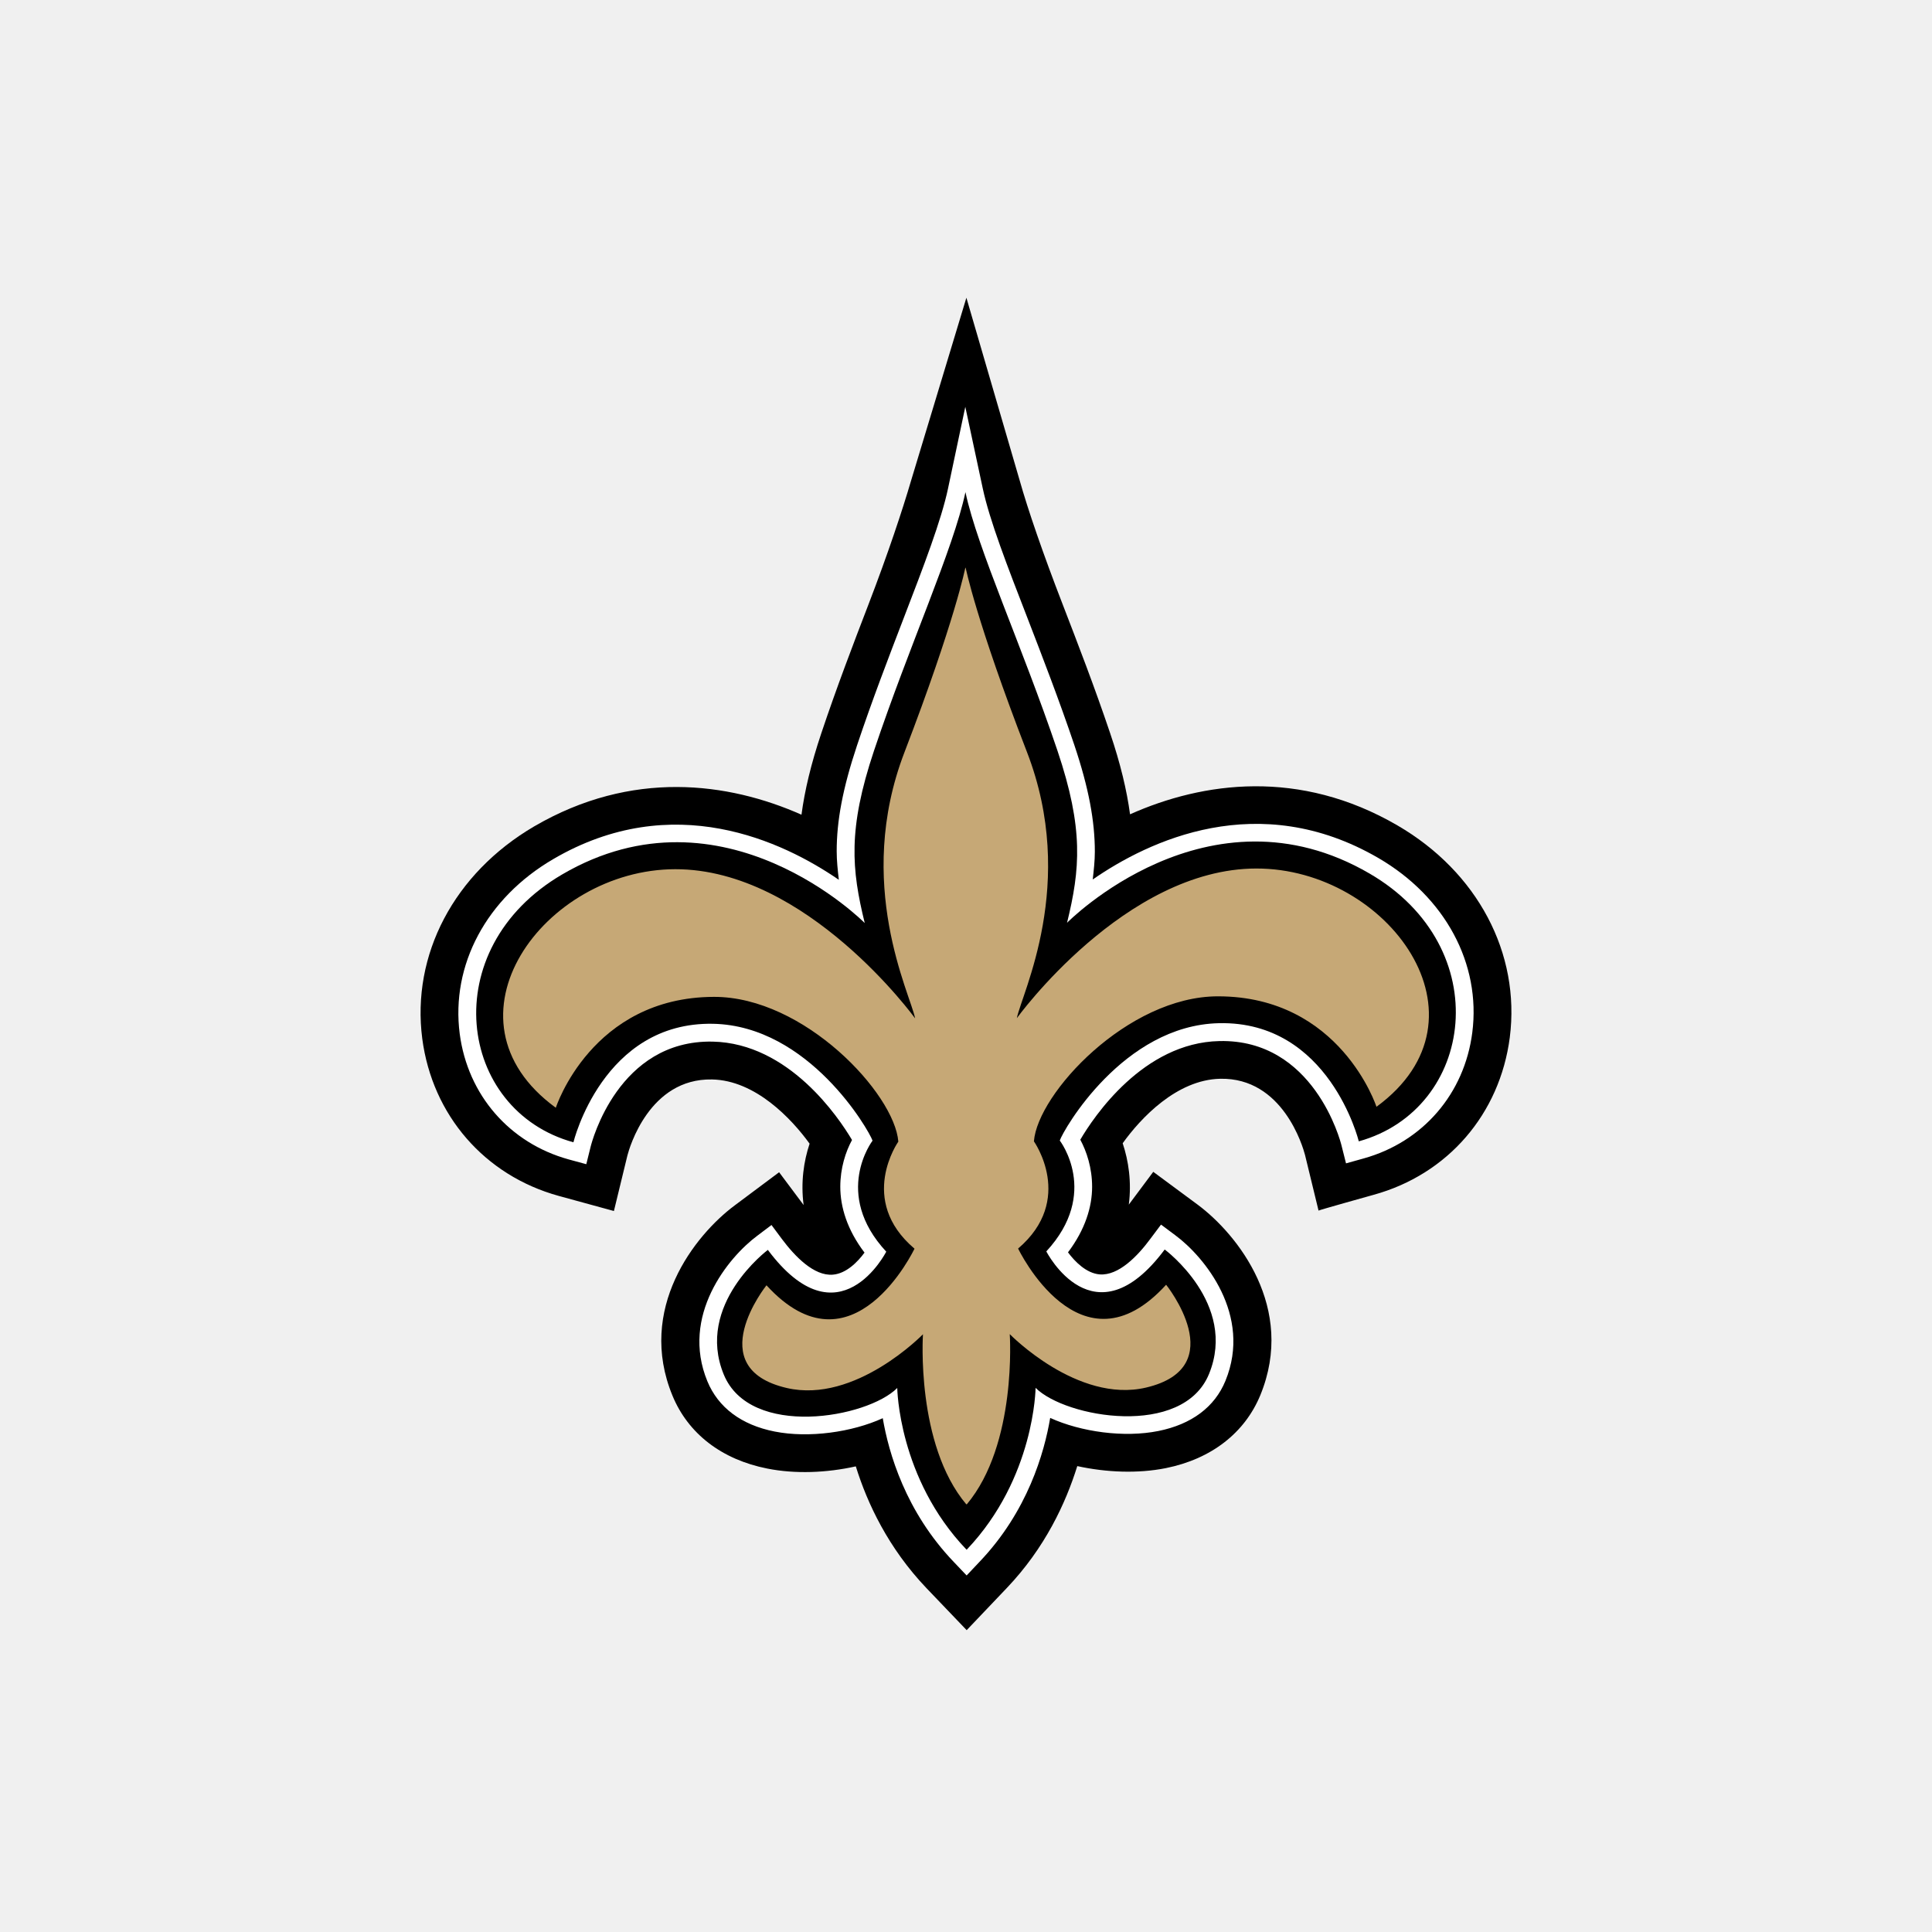
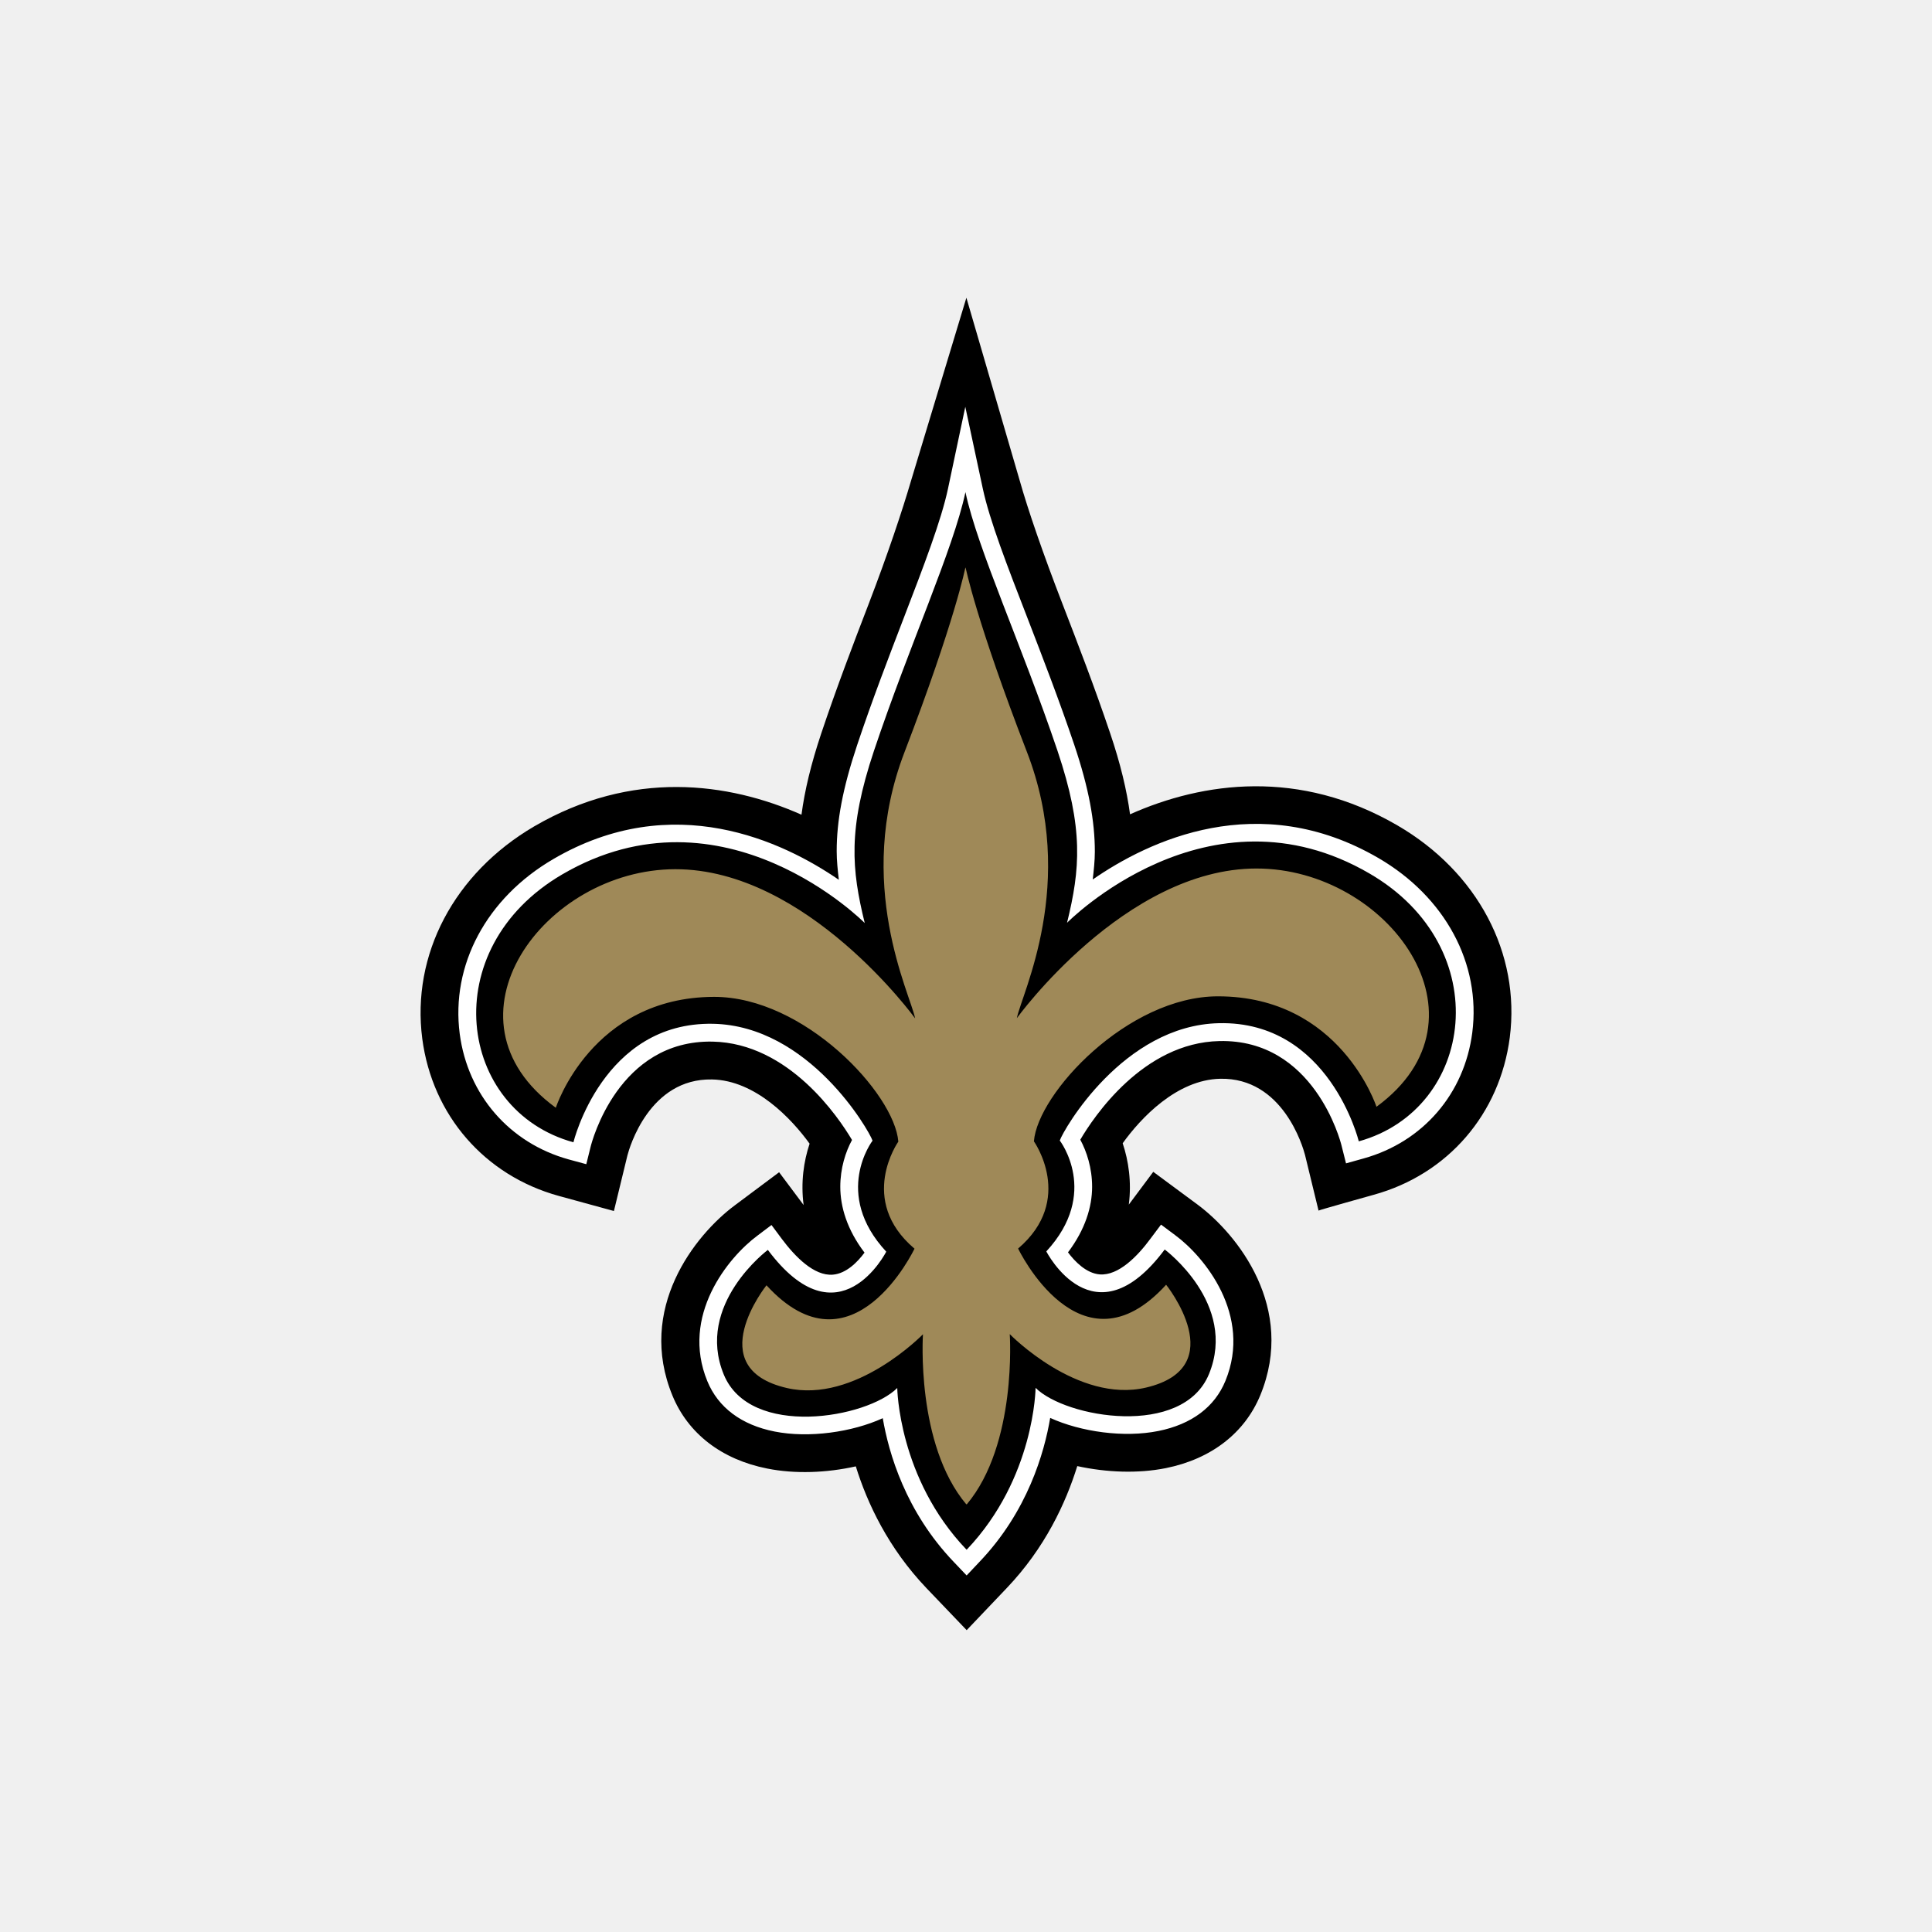
- <svg xmlns="http://www.w3.org/2000/svg" width="512" height="512" viewBox="0 0 512 512" version="1.1">
-   <g stroke="none" stroke-width="1" fill="none">
+ <svg xmlns="http://www.w3.org/2000/svg" width="512" height="512" viewBox="0 0 512 512">
+   <g fill="none">
    <path d="M370.36 218.755c-25.971-15.108-51.509-11.592-70.888-2.957-.864-6.381-2.521-13.376-5.294-21.56-4.108-12.186-8.609-23.831-12.573-34.106-5.222-13.501-9.194-25.057-11.373-32.791l-14.128-48.438-14.661 48.474c-2.25 7.695-6.106 19.323-11.301 32.844-3.944 10.257-8.411 21.92-12.491 34.107-2.747 8.202-4.403 15.198-5.25 21.578-19.387-8.598-44.945-12.023-70.879 3.12-21.171 12.42-32.526 33.962-29.615 56.259 2.675 20.262 16.524 36.233 36.163 41.643l14.623 4.003 3.584-14.746c.512-1.983 5.791-20.442 22.406-20.118 11.507.216 21.099 10.42 25.869 17.018-1.548 4.65-2.376 10.238-1.584 16.259l-6.494-8.687-11.778 8.796c-10.592 7.894-25.988 27.401-16.471 50.438 4.151 10.059 13.058 16.907 25.096 19.289 7.358 1.476 15.734 1.153 23.477-.579 3.043 9.806 8.618 21.668 18.721 32.268l10.661 11.141 10.635-11.176c10.102-10.601 15.614-22.464 18.674-32.304 7.748 1.694 16.104 2.018 23.468.539 12.015-2.415 20.911-9.3 25.052-19.359 9.457-23.075-5.996-42.542-16.585-50.439l-11.796-8.725-6.483 8.69c.773-6.024-.072-11.612-1.622-16.262 4.754-6.634 14.301-16.836 25.827-17.09 16.641-.358 21.937 18.063 22.494 20.19l3.584 14.746c0-.108 14.59-4.181 14.59-4.181 19.667-5.409 33.462-21.419 36.092-41.716 2.846-22.28-8.537-43.822-29.752-56.168" fill="#000" />
    <path d="M251.242 129.449c-1.792 8.436-6.403 20.462-11.753 34.361-3.907 10.182-8.356 21.721-12.353 33.689-3.837 11.502-5.404 20.082-5.404 28.068 0 2.559.279 5.048.567 7.589-14.787-10.166-43.928-24.083-75.722-5.462-17.651 10.312-27.125 28.047-24.745 46.292 2.132 16.189 13.2 28.95 28.896 33.276l4.646 1.262 1.164-4.688c.296-1.154 7.284-28.3 32.344-27.798 20.163.432 33.347 20.046 36.911 26.067-1.701 3.137-3.107 7.462-3.107 12.402 0 5.336 1.81 11.394 6.42 17.449-1.829 2.487-4.844 5.551-8.376 5.841-5.014.432-10.084-4.867-13.463-9.373l-2.816-3.784-3.767 2.847c-7.708 5.731-20.396 21.199-13.218 38.576 2.873 6.96 9.032 11.573 17.811 13.305 9.078 1.802 20.533.18 28.664-3.534 1.567 9.197 6.025 24.733 18.83 38.109l3.397 3.57 3.404-3.605c12.769-13.376 17.188-28.95 18.739-38.145 8.159 3.713 19.612 5.301 28.691 3.461 8.77-1.766 14.911-6.344 17.758-13.303 7.131-17.414-5.584-32.879-13.31-38.578l-3.767-2.811-2.809 3.749c-3.349 4.543-8.428 9.842-13.452 9.446-3.513-.288-6.538-3.353-8.395-5.841 4.575-6.057 6.395-12.077 6.395-17.377 0-4.977-1.439-9.34-3.133-12.476 3.549-6.057 16.677-25.706 36.847-26.141 25.052-.576 32.114 26.535 32.384 27.69l1.188 4.721 4.647-1.297c15.705-4.363 26.727-17.125 28.816-33.37 2.342-18.223-7.169-35.925-24.853-46.235-31.862-18.532-60.982-4.544-75.734 5.677.271-2.432.56-4.884.56-7.371 0-8.076-1.585-16.801-5.44-28.284-4.032-11.953-8.5-23.471-12.417-33.637-5.393-13.898-10.04-25.904-11.843-34.341l-4.629-21.631-4.576 21.632" fill="#fff" />
    <path d="M256.204 410.664c18.035-18.964 18.235-42.868 18.235-42.868 7.994 7.969 39.008 13.304 45.962-3.676 7.619-18.64-11.742-32.989-11.742-32.989-18.784 25.164-31.374.504-31.374.504 14.301-15.465 3.566-29.384 3.566-29.384.939-2.813 16.788-30.537 42.18-31.096 29.248-.648 37.065 31.312 37.065 31.312 30.69-8.509 36.633-51.322 2.847-70.971-42.828-24.95-80.163 13.05-80.163 13.05 3.475-14.223 4.448-24.858-2.54-45.607-9.511-28.159-21.144-53.304-24.386-68.52-3.234 15.215-14.813 40.416-24.25 68.573-6.952 20.784-5.925 31.402-2.44 45.624 0 0-37.417-37.909-80.201-12.87-33.714 19.74-27.69 62.534 3 70.972 0 0 7.754-31.978 37.02-31.404 25.395.522 41.306 28.195 42.25 30.972 0 0-10.697 13.989 3.63 29.418 0 0-12.544 24.698-31.374-.469 0 0-19.342 14.459-11.669 33.062 7.006 16.946 37.991 11.537 45.962 3.533 0 0 .27 23.938 18.342 42.83" fill="#000" />
-     <path d="M332.936 230.164c-34.85.036-63.459 39.66-63.459 39.66 1.234-6.472 16.165-35.658 2.673-70.537-13.496-34.881-16.261-48.925-16.261-48.925l-.055.416v-.398s-2.727 14.042-16.135 48.961c-13.409 34.901 1.565 64.047 2.817 70.536 0 0-28.681-39.568-63.548-39.53-34.858.034-63.891 39.75-31.672 63.22 0 0 9.428-29.312 41.921-29.387 23.907-.034 47.841 25.636 48.85 38.362 0 0-10.931 15.467 4.286 28.373 0 0-16.433 34.611-39.228 9.7 0 0-17.521 21.92 5.387 27.22 18.181 4.217 36.083-14.242 36.083-14.242s-1.954 29.165 11.509 45.103v-.145l.081.145c13.426-15.971 11.41-45.14 11.41-45.14s17.936 18.425 36.109 14.169c22.909-5.372 5.33-27.255 5.33-27.255-22.71 24.948-39.225-9.591-39.225-9.591 15.163-12.943 4.187-28.41 4.187-28.41.982-12.691 24.864-38.432 48.782-38.432 32.49 0 41.999 29.274 41.999 29.274 32.166-23.54 3.026-63.198-31.842-63.145" fill="#C6A876" />
+     <path d="M332.936 230.164c-34.85.036-63.459 39.66-63.459 39.66 1.234-6.472 16.165-35.658 2.673-70.537-13.496-34.881-16.261-48.925-16.261-48.925l-.055.416v-.398s-2.727 14.042-16.135 48.961c-13.409 34.901 1.565 64.047 2.817 70.536 0 0-28.681-39.568-63.548-39.53-34.858.034-63.891 39.75-31.672 63.22 0 0 9.428-29.312 41.921-29.387 23.907-.034 47.841 25.636 48.85 38.362 0 0-10.931 15.467 4.286 28.373 0 0-16.433 34.611-39.228 9.7 0 0-17.521 21.92 5.387 27.22 18.181 4.217 36.083-14.242 36.083-14.242s-1.954 29.165 11.509 45.103v-.145l.081.145c13.426-15.971 11.41-45.14 11.41-45.14s17.936 18.425 36.109 14.169c22.909-5.372 5.33-27.255 5.33-27.255-22.71 24.948-39.225-9.591-39.225-9.591 15.163-12.943 4.187-28.41 4.187-28.41.982-12.691 24.864-38.432 48.782-38.432 32.49 0 41.999 29.274 41.999 29.274 32.166-23.54 3.026-63.198-31.842-63.145" fill="#9F8958" />
  </g>
</svg>
